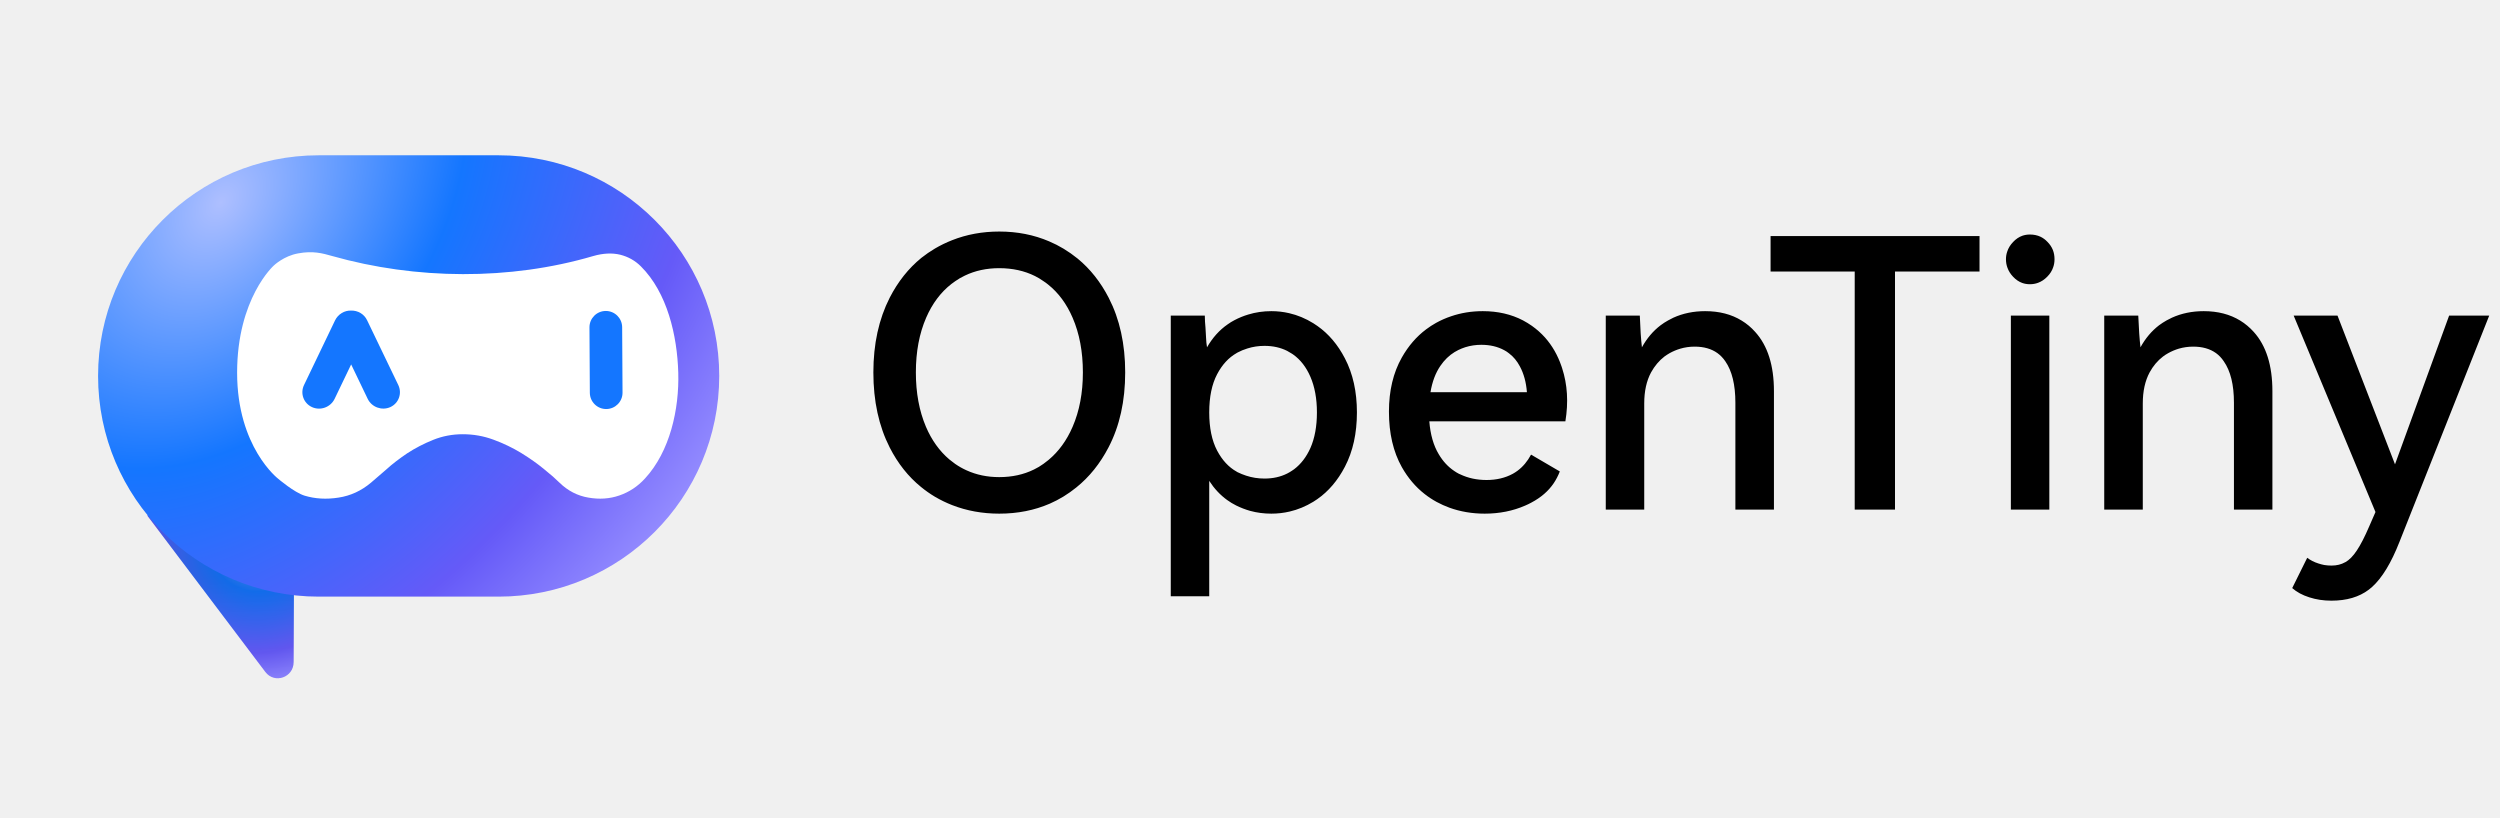
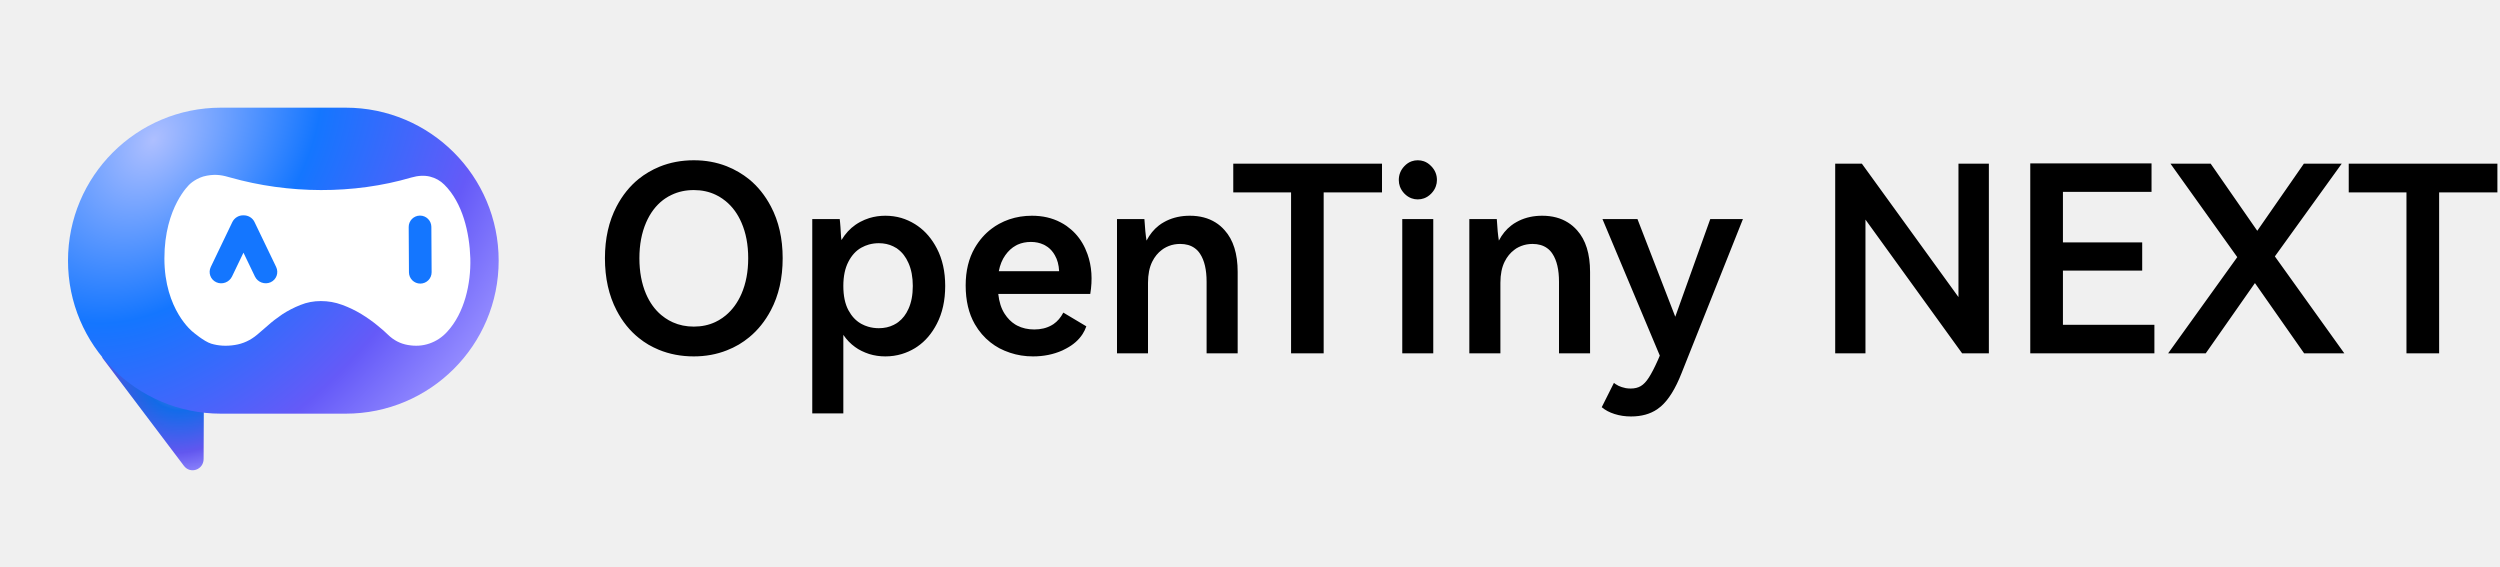
- <svg xmlns="http://www.w3.org/2000/svg" width="260" height="85" viewBox="0 0 260 85" fill="none">
+ <svg xmlns="http://www.w3.org/2000/svg" width="375" height="85" viewBox="0 0 375 85" fill="none">
  <defs>
    <radialGradient gradientTransform="translate(27.5804 55.3482) rotate(128.932) scale(19.5423 17.5881)" cx="0" cy="0" r="1" id="paint_radial_285_32148_0" gradientUnits="userSpaceOnUse">
      <stop stop-color="#5ADDF8" />
      <stop stop-color="#AEBFFF" />
      <stop offset="0.329" stop-color="#1476FF" />
      <stop offset="0.668" stop-color="#655AF8" />
      <stop offset="0.868" stop-color="#948CFF" />
      <stop offset="1" stop-color="#D25AF8" />
      <stop offset="1" stop-color="#5A8BF8" />
    </radialGradient>
    <linearGradient x1="26.35" y1="72.25" x2="25.925" y2="59.925" id="paint_linear_285_32150_0" gradientUnits="userSpaceOnUse">
      <stop stop-color="#000000" stop-opacity="0" />
      <stop offset="1" stop-color="#000000" />
    </linearGradient>
    <radialGradient gradientTransform="translate(22.9501 21.005) rotate(38.3656) scale(66.1297 93.0716)" cx="0" cy="0" r="1" id="paint_radial_285_32152_0" gradientUnits="userSpaceOnUse">
      <stop stop-color="#5ADDF8" />
      <stop stop-color="#AEBFFF" />
      <stop offset="0.329" stop-color="#1476FF" />
      <stop offset="0.668" stop-color="#655AF8" />
      <stop offset="0.868" stop-color="#948CFF" />
      <stop offset="1" stop-color="#D25AF8" />
      <stop offset="1" stop-color="#5A8BF8" />
    </radialGradient>
  </defs>
-   <path id="OpenTiny" d="M92.53 30.96Q90.83 34.3 90.83 38.73Q90.83 43.2 92.53 46.54Q93.8 49.03 95.78 50.64Q96.46 51.2 97.23 51.66Q98.1 52.17 99.02 52.53Q101.3 53.42 103.92 53.42Q106.78 53.42 109.18 52.38Q109.91 52.06 110.6 51.64Q111.3 51.21 111.93 50.7Q113.97 49.06 115.29 46.52Q117.02 43.2 117.02 38.73Q117.02 34.3 115.31 30.98Q114.04 28.51 112.07 26.89Q111.38 26.33 110.62 25.87Q109.89 25.43 109.11 25.1Q106.73 24.08 103.92 24.08Q101.3 24.08 99.02 24.98Q98.1 25.34 97.23 25.85Q96.49 26.29 95.82 26.82Q93.82 28.45 92.53 30.96ZM210.32 29.43Q210.69 29.56 211.11 29.56Q211.56 29.56 211.96 29.41Q212.48 29.22 212.91 28.78Q213.35 28.34 213.53 27.8Q213.67 27.41 213.67 26.96Q213.67 26.44 213.5 26Q213.31 25.53 212.93 25.15Q212.61 24.81 212.21 24.62Q211.72 24.39 211.11 24.39Q210.69 24.39 210.32 24.52Q209.79 24.71 209.36 25.17Q208.92 25.63 208.75 26.17Q208.62 26.54 208.62 26.96Q208.62 27.44 208.78 27.86Q208.96 28.36 209.36 28.78Q209.79 29.24 210.32 29.43ZM205.87 28.24L205.87 24.55L184.14 24.55L184.14 28.24L192.89 28.24L192.89 53L197.08 53L197.08 28.24L205.87 28.24ZM96.3 44.39Q95.25 41.92 95.25 38.73Q95.25 35.51 96.32 33.04Q97.28 30.83 98.95 29.53Q99.14 29.38 99.35 29.24Q99.83 28.9 100.35 28.66Q101.95 27.89 103.92 27.89Q105.99 27.89 107.64 28.71Q108.1 28.94 108.52 29.24Q108.77 29.4 109 29.59Q110.62 30.88 111.55 33.04Q112.62 35.51 112.62 38.73Q112.62 41.92 111.55 44.39Q110.63 46.52 109.04 47.84Q108.79 48.05 108.52 48.24Q108.05 48.58 107.53 48.83Q105.92 49.62 103.92 49.62Q102.06 49.62 100.51 48.91Q99.89 48.63 99.33 48.24Q99.02 48.02 98.73 47.78Q97.19 46.47 96.3 44.39ZM134.07 32.57Q133.17 32.36 132.22 32.36Q130.96 32.36 129.82 32.71Q129.08 32.93 128.38 33.3Q128.01 33.49 127.68 33.73Q126.39 34.62 125.53 36.12Q125.45 35.66 125.43 35.12Q125.41 34.57 125.37 34.07Q125.34 33.75 125.32 33.45Q125.3 33.14 125.3 32.82L125.3 32.82L121.76 32.82L121.76 62.01L125.76 62.01L125.76 50.01Q126.54 51.22 127.62 52Q128.06 52.32 128.56 52.57Q129.27 52.92 130.01 53.13Q131.07 53.42 132.22 53.42Q133.2 53.42 134.13 53.2Q135.41 52.9 136.59 52.18Q136.8 52.05 137 51.91Q138.75 50.69 139.87 48.54Q141.12 46.15 141.12 42.89Q141.12 39.66 139.87 37.27Q138.76 35.13 137.01 33.9Q136.8 33.75 136.59 33.62Q135.38 32.87 134.07 32.57ZM158.39 33.32Q156.55 32.36 154.21 32.36Q152.47 32.36 150.92 32.89Q150.11 33.16 149.35 33.58Q148.81 33.88 148.32 34.25Q146.81 35.38 145.79 37.18Q144.45 39.55 144.45 42.81Q144.45 46.19 145.79 48.58Q146.74 50.26 148.14 51.36Q148.73 51.83 149.41 52.2Q150.06 52.55 150.74 52.8Q152.46 53.42 154.41 53.42Q156.7 53.42 158.62 52.58Q158.95 52.44 159.26 52.27Q160.76 51.48 161.59 50.25Q161.97 49.68 162.22 49.03L159.23 47.28Q158.67 48.33 157.82 48.96Q157.59 49.13 157.34 49.27Q156.15 49.92 154.6 49.92Q153.09 49.92 151.86 49.33Q151.79 49.3 151.72 49.27Q151.47 49.14 151.24 48.98Q150.28 48.34 149.63 47.24Q148.81 45.88 148.65 43.82L162.8 43.82Q163.29 40.84 162.46 38.29Q162.42 38.19 162.39 38.08Q161.8 36.36 160.68 35.1Q160.08 34.43 159.32 33.89Q158.88 33.58 158.39 33.32ZM181.13 33.34Q179.54 32.36 177.34 32.36Q175.53 32.36 174.03 33.04Q173.75 33.17 173.49 33.32Q173.07 33.55 172.7 33.83Q171.53 34.72 170.76 36.12Q170.61 34.84 170.54 32.82L167 32.82L167 53L171 53L171 41.96Q171 40.05 171.71 38.73Q172.27 37.72 173.1 37.08Q173.36 36.89 173.64 36.73Q174.18 36.43 174.76 36.26Q175.47 36.05 176.25 36.05Q177.67 36.05 178.61 36.72Q179.08 37.06 179.43 37.57Q180.48 39.08 180.48 41.88L180.48 53L184.49 53L184.49 40.68Q184.49 36.67 182.54 34.52Q181.91 33.81 181.13 33.34ZM232.98 33.34Q231.38 32.36 229.19 32.36Q227.38 32.36 225.88 33.04Q225.6 33.17 225.33 33.32Q224.92 33.55 224.54 33.83Q223.38 34.72 222.61 36.12Q222.46 34.84 222.38 32.82L218.84 32.82L218.84 53L222.85 53L222.85 41.96Q222.85 40.05 223.56 38.73Q224.11 37.72 224.95 37.08Q225.2 36.89 225.49 36.73Q226.03 36.43 226.6 36.26Q227.32 36.05 228.1 36.05Q229.52 36.05 230.46 36.72Q230.93 37.06 231.27 37.57Q232.33 39.08 232.33 41.88L232.33 53L236.33 53L236.33 40.68Q236.33 36.67 234.39 34.52Q233.75 33.81 232.98 33.34ZM209.13 32.82L209.13 53L213.13 53L213.13 32.82L209.13 32.82ZM254.71 32.82L249.08 48.29L243.1 32.82L238.54 32.82L247.05 53.25L246.4 54.74Q245.7 56.37 245.11 57.25Q244.53 58.13 243.91 58.47L243.9 58.47Q243.29 58.82 242.47 58.82Q242.09 58.82 241.72 58.76Q241.41 58.7 241.11 58.6Q240.45 58.39 239.95 58.01L238.39 61.16Q239.09 61.78 240.16 62.12Q241.23 62.47 242.47 62.47Q244.84 62.47 246.35 61.33Q246.52 61.2 246.69 61.05Q248.26 59.64 249.55 56.34L258.88 32.82L254.71 32.82ZM152.39 36.11Q153.19 35.86 154.06 35.86Q155.41 35.86 156.44 36.42Q156.71 36.56 156.94 36.75Q157.63 37.27 158.07 38.11Q158.68 39.24 158.8 40.79L148.77 40.79Q149.04 39.16 149.8 38.05Q150.42 37.14 151.27 36.62Q151.46 36.5 151.67 36.4Q152.02 36.23 152.39 36.11ZM133.86 49.25Q132.82 49.77 131.51 49.77Q130.51 49.77 129.6 49.47Q129.14 49.32 128.69 49.1Q128.65 49.07 128.61 49.05Q127.37 48.36 126.58 46.86Q125.76 45.3 125.76 42.89Q125.76 40.48 126.58 38.92Q127.37 37.42 128.61 36.72Q128.65 36.7 128.69 36.67Q129.2 36.4 129.73 36.24Q130.58 35.97 131.51 35.97Q132.82 35.97 133.86 36.49Q134.12 36.63 134.37 36.79Q134.43 36.83 134.49 36.87Q135.63 37.68 136.28 39.18Q136.96 40.75 136.96 42.89Q136.96 45.06 136.28 46.6Q135.65 48 134.59 48.8Q134.48 48.88 134.37 48.95Q134.12 49.12 133.86 49.25Z" fill="#000000" fill-opacity="1" fill-rule="evenodd" />
+   <path id="OpenTiny NEXT" d="M92.49 30.96Q90.74 34.3 90.74 38.73Q90.74 43.2 92.49 46.56Q93.8 49.08 95.83 50.7Q96.51 51.25 97.27 51.7Q98.02 52.13 98.81 52.46Q101.23 53.46 104.07 53.46Q106.73 53.46 109.03 52.55Q109.96 52.19 110.83 51.68Q111.65 51.19 112.38 50.59Q114.34 48.98 115.63 46.54Q117.4 43.2 117.4 38.73Q117.4 34.3 115.63 30.96Q114.33 28.49 112.34 26.87Q111.63 26.3 110.83 25.83Q109.94 25.3 108.99 24.93Q106.71 24.04 104.07 24.04Q101.31 24.04 98.94 25Q98.08 25.35 97.27 25.83Q96.48 26.29 95.78 26.86Q93.79 28.48 92.49 30.96ZM211.74 29.75Q212.17 29.91 212.66 29.91Q213.16 29.91 213.6 29.75Q214.19 29.54 214.68 29.04Q215.18 28.53 215.38 27.93Q215.54 27.49 215.54 27Q215.54 26.42 215.34 25.92Q215.13 25.38 214.68 24.92Q214.18 24.4 213.58 24.19Q213.15 24.04 212.66 24.04Q212.18 24.04 211.76 24.19Q211.15 24.4 210.66 24.92Q210.24 25.36 210.03 25.88Q209.82 26.4 209.82 27Q209.82 27.51 209.98 27.96Q210.19 28.55 210.66 29.04Q211.15 29.54 211.74 29.75ZM309.44 48.72L309.44 40.59L321.33 40.59L321.33 36.36L309.44 36.36L309.44 28.78L322.73 28.78L322.73 24.51L304.54 24.51L304.54 53L323.16 53L323.16 48.72L309.44 48.72ZM207.3 28.86L207.3 24.55L184.99 24.55L184.99 28.86L193.66 28.86L193.66 53L198.55 53L198.55 28.86L207.3 28.86ZM293.77 24.55L293.77 44.56L279.28 24.55L275.28 24.55L275.28 53L279.82 53L279.82 32.94L294.32 53L298.33 53L298.33 24.55L293.77 24.55ZM351.65 53L341.23 38.46L351.26 24.55L345.58 24.55L338.59 34.62L331.6 24.55L325.57 24.55L335.59 38.57L325.22 53L330.86 53L338.24 42.46L345.62 53L351.65 53ZM374.61 28.86L374.61 24.55L352.31 24.55L352.31 28.86L360.97 28.86L360.97 53L365.87 53L365.87 28.86L374.61 28.86ZM96.9 44.08Q95.91 41.76 95.91 38.73Q95.91 35.7 96.92 33.37Q97.84 31.25 99.45 30.01Q99.61 29.89 99.77 29.78Q100.24 29.46 100.74 29.23Q102.24 28.51 104.07 28.51Q105.88 28.51 107.36 29.22Q107.88 29.46 108.36 29.8Q108.61 29.97 108.84 30.16Q110.35 31.39 111.22 33.39Q112.23 35.7 112.23 38.73Q112.23 41.76 111.22 44.08Q110.35 46.07 108.86 47.31Q108.62 47.51 108.36 47.69Q107.85 48.05 107.29 48.31Q105.84 48.99 104.07 48.99Q102.36 48.99 100.93 48.35Q100.32 48.08 99.76 47.69Q99.46 47.48 99.18 47.25Q97.73 46.02 96.9 44.08ZM135.19 32.69Q134.04 32.36 132.8 32.36Q131.55 32.36 130.4 32.71Q129.7 32.93 129.04 33.28Q128.67 33.48 128.32 33.72Q127.08 34.58 126.22 36.01Q126.15 35.58 126.13 35.08Q126.11 34.57 126.07 34.07Q126.03 33.75 126.02 33.45Q126 33.14 125.96 32.86L121.84 32.86L121.84 62.01L126.5 62.01L126.5 50.23Q127.25 51.33 128.26 52.05Q128.72 52.39 129.24 52.64Q129.79 52.91 130.37 53.1Q131.53 53.46 132.8 53.46Q134.08 53.46 135.25 53.11Q136.29 52.8 137.25 52.22Q137.43 52.11 137.6 51.99Q139.4 50.76 140.53 48.56Q141.78 46.15 141.78 42.89Q141.78 39.66 140.53 37.27Q139.42 35.13 137.67 33.9Q137.46 33.75 137.25 33.62Q136.26 33.01 135.19 32.69ZM159.08 33.35Q157.2 32.36 154.79 32.36Q153 32.36 151.4 32.9Q150.61 33.17 149.86 33.58Q149.27 33.9 148.75 34.3Q147.25 35.42 146.22 37.18Q144.85 39.55 144.85 42.81Q144.85 46.23 146.22 48.62Q147.17 50.26 148.56 51.35Q149.19 51.85 149.91 52.24Q150.68 52.64 151.5 52.91Q153.13 53.46 154.95 53.46Q157.35 53.46 159.35 52.57Q159.65 52.43 159.94 52.27Q161.53 51.43 162.38 50.12Q162.73 49.58 162.95 48.95L159.5 46.89Q158.92 48 158.02 48.62Q157.87 48.72 157.72 48.8Q156.62 49.42 155.14 49.42Q153.71 49.42 152.58 48.84Q152.43 48.76 152.28 48.67Q151.35 48.09 150.69 47.06Q149.93 45.88 149.74 44.09L163.54 44.09Q164.08 40.83 163.13 38.14Q162.49 36.32 161.29 35.03Q160.7 34.4 159.98 33.89Q159.55 33.59 159.08 33.35ZM182.33 33.37Q180.71 32.36 178.47 32.36Q176.55 32.36 174.99 33.11Q174.81 33.2 174.63 33.3Q174.2 33.53 173.82 33.83Q172.7 34.7 171.98 36.09Q171.78 34.88 171.66 32.86L167.55 32.86L167.55 53L172.2 53L172.2 42.42Q172.2 40.52 172.84 39.24Q173.39 38.14 174.28 37.48Q174.42 37.37 174.58 37.27Q174.94 37.05 175.32 36.9Q176.11 36.59 177.02 36.59Q178.33 36.59 179.19 37.21Q179.67 37.54 180.01 38.07Q180.99 39.55 180.99 42.27L180.99 53L185.65 53L185.65 40.79Q185.65 36.71 183.7 34.54Q183.09 33.84 182.33 33.37ZM235.18 33.37Q233.57 32.36 231.32 32.36Q229.4 32.36 227.85 33.11Q227.67 33.2 227.49 33.3Q227.06 33.53 226.68 33.83Q225.55 34.7 224.83 36.09Q224.63 34.88 224.52 32.86L220.4 32.86L220.4 53L225.06 53L225.06 42.42Q225.06 40.52 225.7 39.24Q226.25 38.14 227.14 37.48Q227.28 37.37 227.43 37.27Q227.79 37.05 228.18 36.9Q228.97 36.59 229.88 36.59Q231.18 36.59 232.05 37.21Q232.53 37.54 232.87 38.07Q233.85 39.55 233.85 42.27L233.85 53L238.51 53L238.51 40.79Q238.51 36.71 236.56 34.54Q235.94 33.84 235.18 33.37ZM210.34 32.86L210.34 53L214.99 53L214.99 32.86L210.34 32.86ZM256.54 32.86L251.29 47.51L245.62 32.86L240.37 32.86L248.97 53.34L248.69 54Q247.92 55.72 247.33 56.63Q246.75 57.54 246.12 57.91Q245.5 58.28 244.61 58.28Q244.23 58.28 243.86 58.22Q243.55 58.16 243.25 58.06Q242.75 57.9 242.34 57.62Q242.21 57.53 242.09 57.43L240.26 61.08Q241.04 61.74 242.18 62.1Q243.33 62.47 244.65 62.47Q246.99 62.47 248.58 61.39Q248.87 61.19 249.14 60.96Q250.87 59.45 252.23 55.98L261.44 32.86L256.54 32.86ZM152.65 36.69Q153.55 36.29 154.64 36.29Q155.68 36.29 156.54 36.69Q156.64 36.74 156.74 36.79Q156.97 36.92 157.18 37.07Q157.81 37.54 158.23 38.29Q158.8 39.27 158.87 40.68L149.82 40.68Q150.09 39.27 150.79 38.29Q151.47 37.32 152.4 36.82Q152.43 36.8 152.46 36.79Q152.55 36.74 152.65 36.69ZM134.06 48.73Q133.07 49.23 131.82 49.23Q130.98 49.23 130.21 49Q129.7 48.85 129.22 48.59Q129.16 48.56 129.1 48.52Q127.98 47.87 127.26 46.53Q126.5 45.11 126.5 42.89Q126.5 40.72 127.26 39.26Q128.01 37.81 129.2 37.15Q129.21 37.15 129.22 37.14Q129.76 36.84 130.33 36.68Q131.05 36.48 131.82 36.48Q133.02 36.48 133.98 36.95Q134.24 37.07 134.49 37.23Q134.57 37.29 134.65 37.35Q135.68 38.1 136.27 39.45Q136.92 40.91 136.92 42.89Q136.92 44.91 136.27 46.33Q135.72 47.57 134.77 48.29Q134.63 48.4 134.49 48.49Q134.28 48.62 134.06 48.73Z" fill="#000000" fill-opacity="1" fill-rule="evenodd" />
  <path id="矢量 1" d="M30.54 68.85L30.6 53.55L15.3 53.6L27.6 69.89C28.56 71.15 30.54 70.46 30.54 68.85Z" fill="url(#paint_radial_285_32148_0)" fill-opacity="1" fill-rule="evenodd" />
  <g opacity="0.1" style="mix-blend-mode:normal">
    <path id="矢量 1" d="M30.54 68.85L30.6 53.55L15.3 53.6L27.6 69.89C28.56 71.15 30.54 70.46 30.54 68.85Z" fill="url(#paint_linear_285_32150_0)" fill-opacity="1" fill-rule="evenodd" />
  </g>
  <rect id="矩形 5" x="10.2" y="16.15" rx="22.95" width="64.6" height="45.9" fill="url(#paint_radial_285_32152_0)" fill-opacity="1" />
  <rect id="矩形 5" rx="22.525" width="63.75" height="45.05" transform="matrix(-1 0 0 1 74.375 16.5752)" fill="#000000" fill-opacity="0" />
  <rect id="矩形 5" rx="22.525" width="63.75" height="45.05" transform="matrix(-1 0 0 1 74.375 16.5752)" stroke="#000000" stroke-opacity="0" stroke-width="1" />
-   <path id="path" d="M38.58 50.2C37.58 51.04 36.46 51.56 35.21 51.75C33.95 51.95 32.78 51.88 31.68 51.55C30.6 51.22 28.93 49.79 28.93 49.79C28.93 49.79 24.66 46.52 24.66 38.76C24.66 31.02 28.47 27.62 28.47 27.62C28.47 27.62 29.51 26.61 31.02 26.35C32.54 26.07 33.51 26.33 34.56 26.63C43.25 29.09 53.02 29.18 61.69 26.63C62.73 26.33 63.67 26.29 64.5 26.49C65.33 26.7 66.05 27.1 66.65 27.7C69.4 30.43 70.43 34.9 70.54 38.76C70.65 42.57 69.67 46.95 67.09 49.75C66.33 50.59 65.43 51.18 64.41 51.53C63.4 51.88 62.32 51.95 61.19 51.75C60.06 51.56 59.05 51.04 58.19 50.2C57.81 49.82 57.28 49.35 56.58 48.79C55.89 48.22 55.1 47.66 54.22 47.12C53.33 46.58 52.37 46.11 51.33 45.73C50.28 45.34 49.22 45.16 48.12 45.16C47.05 45.16 46.03 45.35 45.04 45.75C44.07 46.14 43.17 46.61 42.34 47.15C41.53 47.7 40.79 48.26 40.17 48.83C39.53 49.39 39 49.85 38.58 50.2Z" fill="#FFFFFF" fill-opacity="1" fill-rule="nonzero" />
+   <path id="path" d="M38.58 50.2C37.58 51.04 36.46 51.56 35.21 51.75C33.95 51.95 32.78 51.88 31.68 51.55C30.6 51.22 28.93 49.79 28.93 49.79C28.93 49.79 24.66 46.52 24.66 38.76C24.66 31.02 28.47 27.62 28.47 27.62C28.47 27.62 29.51 26.61 31.02 26.35C32.54 26.07 33.51 26.33 34.56 26.63C43.25 29.09 53.02 29.18 61.69 26.63C62.73 26.33 63.67 26.29 64.5 26.49C65.33 26.7 66.05 27.1 66.65 27.7C69.4 30.43 70.43 34.9 70.55 38.76C70.65 42.57 69.67 46.95 67.09 49.75C66.33 50.59 65.43 51.18 64.41 51.53C63.4 51.88 62.32 51.95 61.19 51.75C60.06 51.56 59.05 51.04 58.19 50.2C57.81 49.82 57.28 49.35 56.58 48.79C55.89 48.22 55.1 47.66 54.22 47.12C53.33 46.58 52.37 46.11 51.33 45.73C50.28 45.34 49.22 45.16 48.12 45.16C47.05 45.16 46.03 45.35 45.05 45.75C44.07 46.14 43.17 46.61 42.34 47.15C41.53 47.7 40.8 48.26 40.17 48.83C39.53 49.39 39 49.85 38.58 50.2Z" fill="#FFFFFF" fill-opacity="1" fill-rule="nonzero" />
  <rect id="矩形 841" rx="1.7" width="3.4" height="10.2" transform="matrix(-0.999983 0.00577157 0.00577157 0.999983 64.6943 32.3301)" fill="#1476FF" fill-opacity="1" />
  <path id="合并" d="M36.51 32.3C37.2 32.28 37.87 32.65 38.18 33.31L41.42 40.04C41.84 40.91 41.47 41.94 40.59 42.34C39.71 42.73 38.66 42.35 38.24 41.48L36.52 37.9L34.8 41.48C34.38 42.35 33.33 42.74 32.45 42.34C31.57 41.94 31.2 40.91 31.62 40.04L34.85 33.31C35.17 32.66 35.83 32.28 36.51 32.3Z" fill="#1476FF" fill-opacity="1" fill-rule="evenodd" />
</svg>
